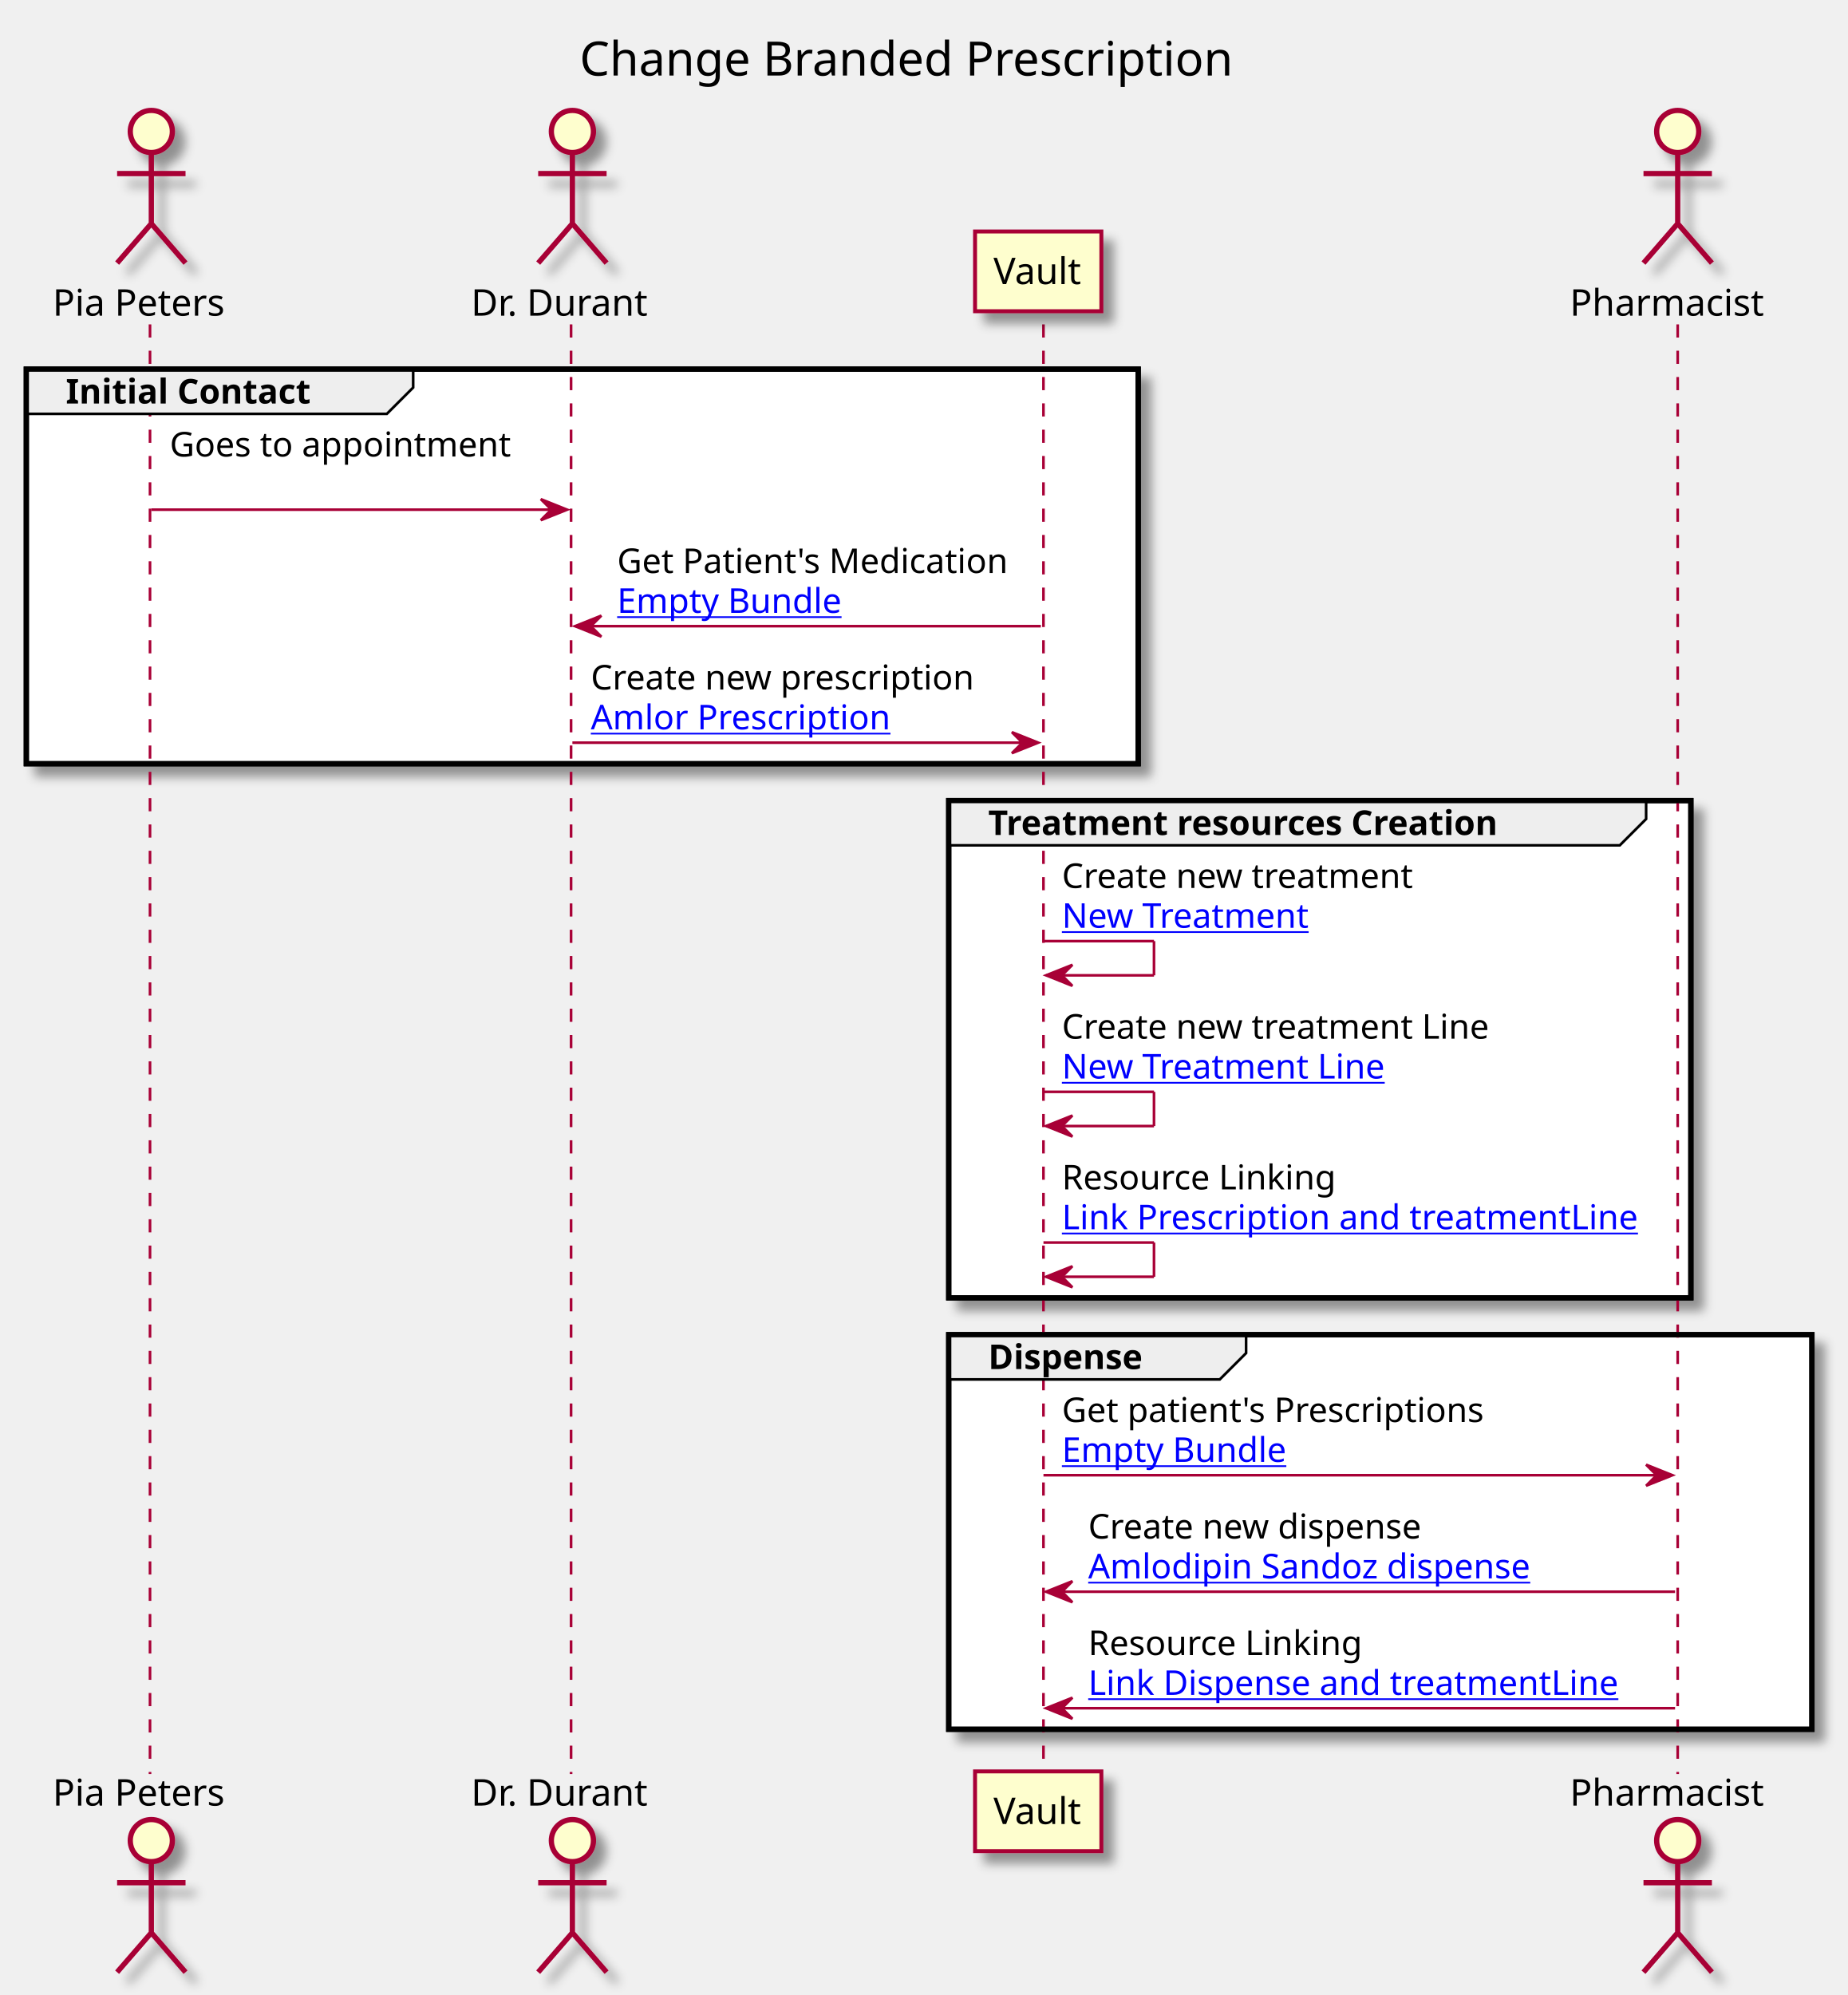
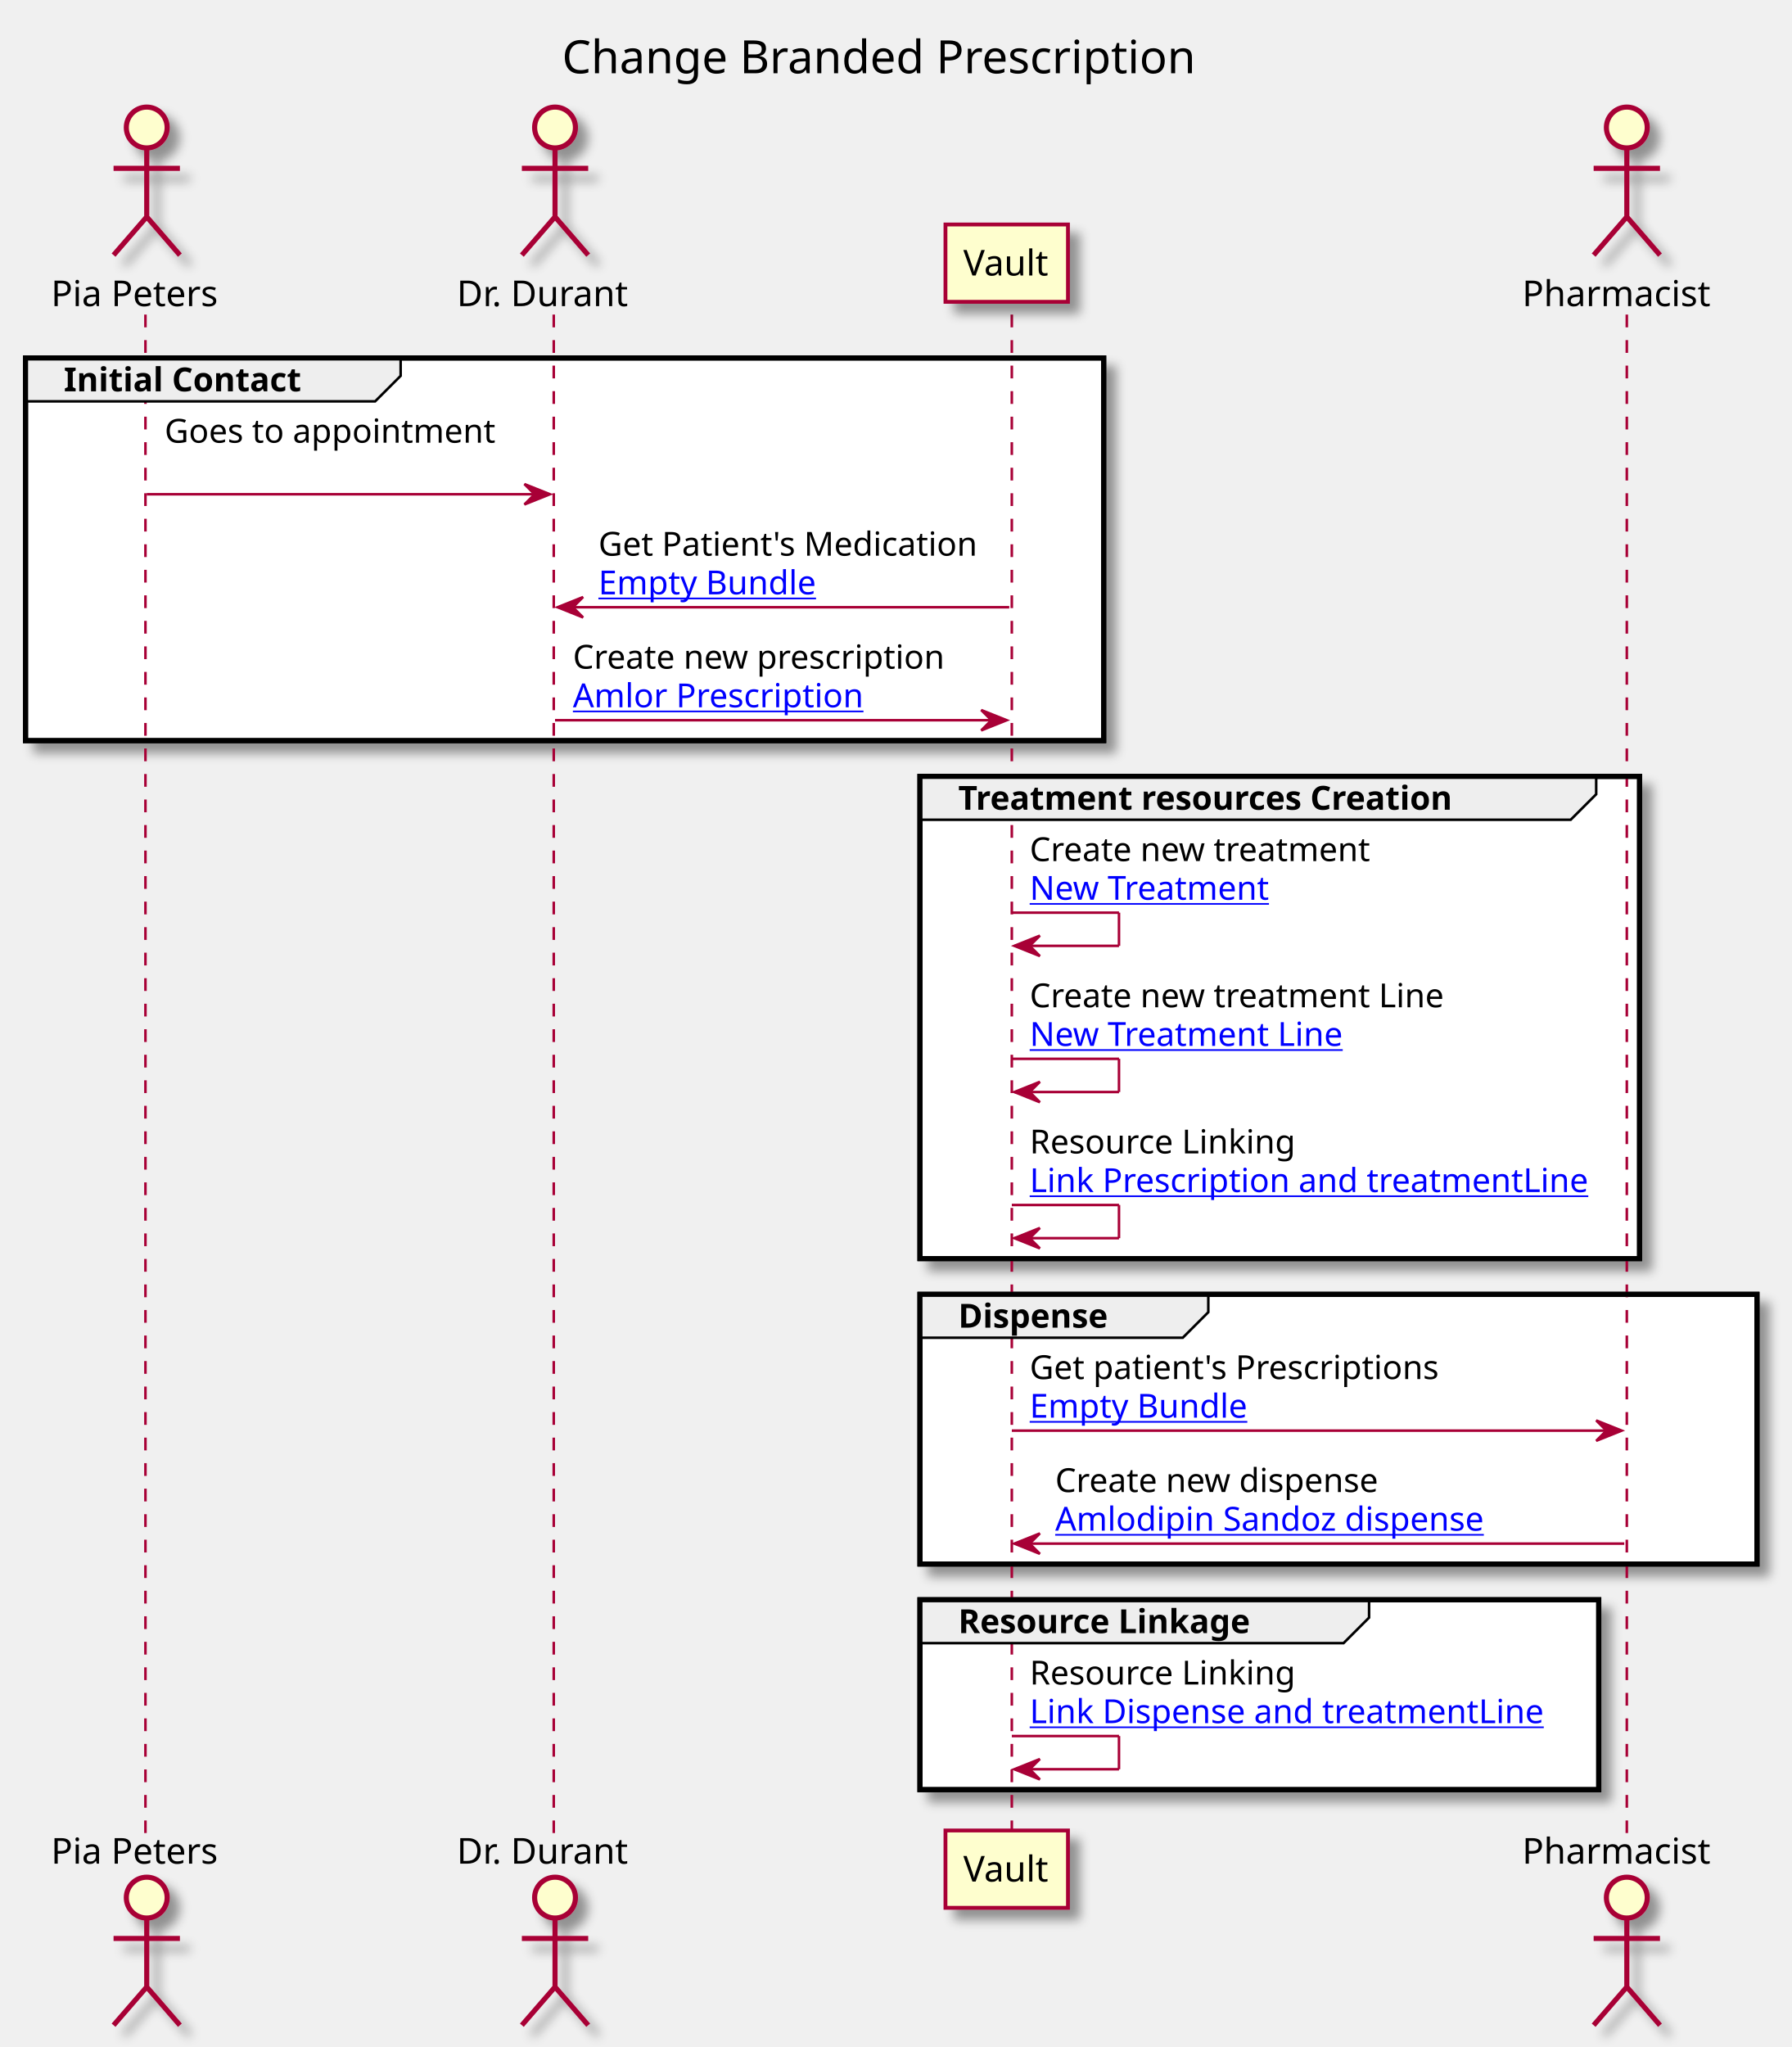
- <svg xmlns="http://www.w3.org/2000/svg" xmlns:xlink="http://www.w3.org/1999/xlink" contentScriptType="application/ecmascript" contentStyleType="text/css" height="758px" preserveAspectRatio="none" style="width:702px;height:758px;background:#FFFFFF;" version="1.1" viewBox="0 0 702 758" width="702px" zoomAndPan="magnify">
+ <svg xmlns="http://www.w3.org/2000/svg" xmlns:xlink="http://www.w3.org/1999/xlink" contentScriptType="application/ecmascript" contentStyleType="text/css" height="802px" preserveAspectRatio="none" style="width:702px;height:802px;background:#FFFFFF;" version="1.1" viewBox="0 0 702 802" width="702px" zoomAndPan="magnify">
  <defs>
-     <filter height="300%" id="f1i65zib8bg6qh" width="300%" x="-1" y="-1">
+     <filter height="300%" id="f1qdwb9epj7ia0" width="300%" x="-1" y="-1">
      <feGaussianBlur result="blurOut" stdDeviation="2.0" />
      <feColorMatrix in="blurOut" result="blurOut2" type="matrix" values="0 0 0 0 0 0 0 0 0 0 0 0 0 0 0 0 0 0 .4 0" />
      <feOffset dx="4.0" dy="4.0" in="blurOut2" result="blurOut3" />
      <feBlend in="SourceGraphic" in2="blurOut3" mode="normal" />
    </filter>
  </defs>
  <g>
    <text fill="#000000" font-family="sans-serif" font-size="18" lengthAdjust="spacing" textLength="258" x="220.25" y="28.708">Change Branded Prescription</text>
-     <rect fill="#FFFFFF" filter="url(#f1i65zib8bg6qh)" height="149.93" style="stroke:#000000;stroke-width:2.0;" width="422.5" x="10" y="140.25" />
-     <rect fill="#FFFFFF" filter="url(#f1i65zib8bg6qh)" height="188.93" style="stroke:#000000;stroke-width:2.0;" width="282" x="360.5" y="304.18" />
-     <rect fill="#FFFFFF" filter="url(#f1i65zib8bg6qh)" height="149.93" style="stroke:#000000;stroke-width:2.0;" width="328" x="360.5" y="507.109" />
-     <line style="stroke:#A80036;stroke-width:1.0;stroke-dasharray:5.0,5.0;" x1="57" x2="57" y1="123.25" y2="674.039" />
-     <line style="stroke:#A80036;stroke-width:1.0;stroke-dasharray:5.0,5.0;" x1="217" x2="217" y1="123.25" y2="674.039" />
-     <line style="stroke:#A80036;stroke-width:1.0;stroke-dasharray:5.0,5.0;" x1="396.5" x2="396.5" y1="123.25" y2="674.039" />
-     <line style="stroke:#A80036;stroke-width:1.0;stroke-dasharray:5.0,5.0;" x1="637.5" x2="637.5" y1="123.25" y2="674.039" />
+     <rect fill="#FFFFFF" filter="url(#f1qdwb9epj7ia0)" height="149.93" style="stroke:#000000;stroke-width:2.0;" width="422.5" x="10" y="140.25" />
+     <rect fill="#FFFFFF" filter="url(#f1qdwb9epj7ia0)" height="188.93" style="stroke:#000000;stroke-width:2.0;" width="282" x="360.5" y="304.18" />
+     <rect fill="#FFFFFF" filter="url(#f1qdwb9epj7ia0)" height="105.664" style="stroke:#000000;stroke-width:2.0;" width="328" x="360.5" y="507.109" />
+     <rect fill="#FFFFFF" filter="url(#f1qdwb9epj7ia0)" height="74.398" style="stroke:#000000;stroke-width:2.0;" width="266" x="360.5" y="626.773" />
+     <line style="stroke:#A80036;stroke-width:1.0;stroke-dasharray:5.0,5.0;" x1="57" x2="57" y1="123.25" y2="718.172" />
+     <line style="stroke:#A80036;stroke-width:1.0;stroke-dasharray:5.0,5.0;" x1="217" x2="217" y1="123.25" y2="718.172" />
+     <line style="stroke:#A80036;stroke-width:1.0;stroke-dasharray:5.0,5.0;" x1="396.5" x2="396.5" y1="123.25" y2="718.172" />
+     <line style="stroke:#A80036;stroke-width:1.0;stroke-dasharray:5.0,5.0;" x1="637.5" x2="637.5" y1="123.25" y2="718.172" />
    <text fill="#000000" font-family="sans-serif" font-size="14" lengthAdjust="spacing" textLength="69" x="20" y="119.948">Pia Peters</text>
-     <ellipse cx="57.5" cy="49.953" fill="#FEFECE" filter="url(#f1i65zib8bg6qh)" rx="8" ry="8" style="stroke:#A80036;stroke-width:2.0;" />
-     <path d="M57.5,57.953 L57.5,84.953 M44.5,65.953 L70.5,65.953 M57.5,84.953 L44.5,99.953 M57.5,84.953 L70.5,99.953 " fill="none" filter="url(#f1i65zib8bg6qh)" style="stroke:#A80036;stroke-width:2.0;" />
-     <text fill="#000000" font-family="sans-serif" font-size="14" lengthAdjust="spacing" textLength="69" x="20" y="686.034">Pia Peters</text>
-     <ellipse cx="57.5" cy="699.336" fill="#FEFECE" filter="url(#f1i65zib8bg6qh)" rx="8" ry="8" style="stroke:#A80036;stroke-width:2.0;" />
-     <path d="M57.5,707.336 L57.5,734.336 M44.5,715.336 L70.5,715.336 M57.5,734.336 L44.5,749.336 M57.5,734.336 L70.5,749.336 " fill="none" filter="url(#f1i65zib8bg6qh)" style="stroke:#A80036;stroke-width:2.0;" />
+     <ellipse cx="57.5" cy="49.953" fill="#FEFECE" filter="url(#f1qdwb9epj7ia0)" rx="8" ry="8" style="stroke:#A80036;stroke-width:2.0;" />
+     <path d="M57.5,57.953 L57.5,84.953 M44.5,65.953 L70.5,65.953 M57.5,84.953 L44.5,99.953 M57.5,84.953 L70.5,99.953 " fill="none" filter="url(#f1qdwb9epj7ia0)" style="stroke:#A80036;stroke-width:2.0;" />
+     <text fill="#000000" font-family="sans-serif" font-size="14" lengthAdjust="spacing" textLength="69" x="20" y="730.167">Pia Peters</text>
+     <ellipse cx="57.5" cy="743.469" fill="#FEFECE" filter="url(#f1qdwb9epj7ia0)" rx="8" ry="8" style="stroke:#A80036;stroke-width:2.0;" />
+     <path d="M57.5,751.469 L57.5,778.469 M44.5,759.469 L70.5,759.469 M57.5,778.469 L44.5,793.469 M57.5,778.469 L70.5,793.469 " fill="none" filter="url(#f1qdwb9epj7ia0)" style="stroke:#A80036;stroke-width:2.0;" />
    <text fill="#000000" font-family="sans-serif" font-size="14" lengthAdjust="spacing" textLength="71" x="179" y="119.948">Dr. Durant</text>
-     <ellipse cx="217.5" cy="49.953" fill="#FEFECE" filter="url(#f1i65zib8bg6qh)" rx="8" ry="8" style="stroke:#A80036;stroke-width:2.0;" />
-     <path d="M217.5,57.953 L217.5,84.953 M204.5,65.953 L230.5,65.953 M217.5,84.953 L204.5,99.953 M217.5,84.953 L230.5,99.953 " fill="none" filter="url(#f1i65zib8bg6qh)" style="stroke:#A80036;stroke-width:2.0;" />
-     <text fill="#000000" font-family="sans-serif" font-size="14" lengthAdjust="spacing" textLength="71" x="179" y="686.034">Dr. Durant</text>
-     <ellipse cx="217.5" cy="699.336" fill="#FEFECE" filter="url(#f1i65zib8bg6qh)" rx="8" ry="8" style="stroke:#A80036;stroke-width:2.0;" />
-     <path d="M217.5,707.336 L217.5,734.336 M204.5,715.336 L230.5,715.336 M217.5,734.336 L204.5,749.336 M217.5,734.336 L230.5,749.336 " fill="none" filter="url(#f1i65zib8bg6qh)" style="stroke:#A80036;stroke-width:2.0;" />
-     <rect fill="#FEFECE" filter="url(#f1i65zib8bg6qh)" height="30.297" style="stroke:#A80036;stroke-width:1.5;" width="48" x="370.5" y="87.953" />
+     <ellipse cx="217.5" cy="49.953" fill="#FEFECE" filter="url(#f1qdwb9epj7ia0)" rx="8" ry="8" style="stroke:#A80036;stroke-width:2.0;" />
+     <path d="M217.5,57.953 L217.5,84.953 M204.5,65.953 L230.5,65.953 M217.5,84.953 L204.5,99.953 M217.5,84.953 L230.5,99.953 " fill="none" filter="url(#f1qdwb9epj7ia0)" style="stroke:#A80036;stroke-width:2.0;" />
+     <text fill="#000000" font-family="sans-serif" font-size="14" lengthAdjust="spacing" textLength="71" x="179" y="730.167">Dr. Durant</text>
+     <ellipse cx="217.5" cy="743.469" fill="#FEFECE" filter="url(#f1qdwb9epj7ia0)" rx="8" ry="8" style="stroke:#A80036;stroke-width:2.0;" />
+     <path d="M217.5,751.469 L217.5,778.469 M204.5,759.469 L230.5,759.469 M217.5,778.469 L204.5,793.469 M217.5,778.469 L230.5,793.469 " fill="none" filter="url(#f1qdwb9epj7ia0)" style="stroke:#A80036;stroke-width:2.0;" />
+     <rect fill="#FEFECE" filter="url(#f1qdwb9epj7ia0)" height="30.297" style="stroke:#A80036;stroke-width:1.5;" width="48" x="370.5" y="87.953" />
    <text fill="#000000" font-family="sans-serif" font-size="14" lengthAdjust="spacing" textLength="34" x="377.5" y="107.948">Vault</text>
-     <rect fill="#FEFECE" filter="url(#f1i65zib8bg6qh)" height="30.297" style="stroke:#A80036;stroke-width:1.5;" width="48" x="370.5" y="673.039" />
-     <text fill="#000000" font-family="sans-serif" font-size="14" lengthAdjust="spacing" textLength="34" x="377.5" y="693.034">Vault</text>
+     <rect fill="#FEFECE" filter="url(#f1qdwb9epj7ia0)" height="30.297" style="stroke:#A80036;stroke-width:1.5;" width="48" x="370.5" y="717.172" />
+     <text fill="#000000" font-family="sans-serif" font-size="14" lengthAdjust="spacing" textLength="34" x="377.5" y="737.167">Vault</text>
    <text fill="#000000" font-family="sans-serif" font-size="14" lengthAdjust="spacing" textLength="76" x="596.5" y="119.948">Pharmacist</text>
-     <ellipse cx="637.5" cy="49.953" fill="#FEFECE" filter="url(#f1i65zib8bg6qh)" rx="8" ry="8" style="stroke:#A80036;stroke-width:2.0;" />
-     <path d="M637.5,57.953 L637.5,84.953 M624.5,65.953 L650.5,65.953 M637.5,84.953 L624.5,99.953 M637.5,84.953 L650.5,99.953 " fill="none" filter="url(#f1i65zib8bg6qh)" style="stroke:#A80036;stroke-width:2.0;" />
-     <text fill="#000000" font-family="sans-serif" font-size="14" lengthAdjust="spacing" textLength="76" x="596.5" y="686.034">Pharmacist</text>
-     <ellipse cx="637.5" cy="699.336" fill="#FEFECE" filter="url(#f1i65zib8bg6qh)" rx="8" ry="8" style="stroke:#A80036;stroke-width:2.0;" />
-     <path d="M637.5,707.336 L637.5,734.336 M624.5,715.336 L650.5,715.336 M637.5,734.336 L624.5,749.336 M637.5,734.336 L650.5,749.336 " fill="none" filter="url(#f1i65zib8bg6qh)" style="stroke:#A80036;stroke-width:2.0;" />
+     <ellipse cx="637.5" cy="49.953" fill="#FEFECE" filter="url(#f1qdwb9epj7ia0)" rx="8" ry="8" style="stroke:#A80036;stroke-width:2.0;" />
+     <path d="M637.5,57.953 L637.5,84.953 M624.5,65.953 L650.5,65.953 M637.5,84.953 L624.5,99.953 M637.5,84.953 L650.5,99.953 " fill="none" filter="url(#f1qdwb9epj7ia0)" style="stroke:#A80036;stroke-width:2.0;" />
+     <text fill="#000000" font-family="sans-serif" font-size="14" lengthAdjust="spacing" textLength="76" x="596.5" y="730.167">Pharmacist</text>
+     <ellipse cx="637.5" cy="743.469" fill="#FEFECE" filter="url(#f1qdwb9epj7ia0)" rx="8" ry="8" style="stroke:#A80036;stroke-width:2.0;" />
+     <path d="M637.5,751.469 L637.5,778.469 M624.5,759.469 L650.5,759.469 M637.5,778.469 L624.5,793.469 M637.5,778.469 L650.5,793.469 " fill="none" filter="url(#f1qdwb9epj7ia0)" style="stroke:#A80036;stroke-width:2.0;" />
    <path d="M10,140.25 L157,140.25 L157,147.25 L147,157.25 L10,157.25 L10,140.25 " fill="#EEEEEE" style="stroke:#000000;stroke-width:1.0;" />
    <rect fill="none" height="149.93" style="stroke:#000000;stroke-width:2.0;" width="422.5" x="10" y="140.25" />
    <text fill="#000000" font-family="sans-serif" font-size="13" font-weight="bold" lengthAdjust="spacing" textLength="102" x="25" y="153.317">Initial Contact</text>
    <polygon fill="#A80036" points="205.5,189.648,215.5,193.648,205.5,197.648,209.5,193.648" style="stroke:#A80036;stroke-width:1.0;" />
    <line style="stroke:#A80036;stroke-width:1.0;" x1="57.5" x2="211.5" y1="193.648" y2="193.648" />
    <text fill="#000000" font-family="sans-serif" font-size="13" lengthAdjust="spacing" textLength="136" x="64.5" y="173.45">Goes to appointment</text>
    <text fill="#000000" font-family="sans-serif" font-size="13" lengthAdjust="spacing" textLength="0" x="68.5" y="188.583" />
    <polygon fill="#A80036" points="228.5,233.914,218.5,237.914,228.5,241.914,224.5,237.914" style="stroke:#A80036;stroke-width:1.0;" />
    <line style="stroke:#A80036;stroke-width:1.0;" x1="222.5" x2="395.5" y1="237.914" y2="237.914" />
    <text fill="#000000" font-family="sans-serif" font-size="13" lengthAdjust="spacing" textLength="155" x="234.5" y="217.715">Get Patient's Medication</text>
    <a href="ExampleScenario-example-1-scenario-resources.html#EB" target="_top" title="ExampleScenario-example-1-scenario-resources.html#EB" xlink:actuate="onRequest" xlink:href="ExampleScenario-example-1-scenario-resources.html#EB" xlink:show="new" xlink:title="ExampleScenario-example-1-scenario-resources.html#EB" xlink:type="simple">
      <text fill="#0000FF" font-family="sans-serif" font-size="13" lengthAdjust="spacing" text-decoration="underline" textLength="89" x="234.5" y="232.848">Empty Bundle</text>
    </a>
    <polygon fill="#A80036" points="384.5,278.18,394.5,282.18,384.5,286.18,388.5,282.18" style="stroke:#A80036;stroke-width:1.0;" />
    <line style="stroke:#A80036;stroke-width:1.0;" x1="217.5" x2="390.5" y1="282.18" y2="282.18" />
    <text fill="#000000" font-family="sans-serif" font-size="13" lengthAdjust="spacing" textLength="151" x="224.5" y="261.981">Create new prescription</text>
    <a href="ExampleScenario-example-1-scenario-resources.html#1-prescription" target="_top" title="ExampleScenario-example-1-scenario-resources.html#1-prescription" xlink:actuate="onRequest" xlink:href="ExampleScenario-example-1-scenario-resources.html#1-prescription" xlink:show="new" xlink:title="ExampleScenario-example-1-scenario-resources.html#1-prescription" xlink:type="simple">
      <text fill="#0000FF" font-family="sans-serif" font-size="13" lengthAdjust="spacing" text-decoration="underline" textLength="117" x="224.5" y="277.114">Amlor Prescription</text>
    </a>
    <path d="M360.5,304.18 L625.5,304.18 L625.5,311.18 L615.5,321.18 L360.5,321.18 L360.5,304.18 " fill="#EEEEEE" style="stroke:#000000;stroke-width:1.0;" />
    <rect fill="none" height="188.93" style="stroke:#000000;stroke-width:2.0;" width="282" x="360.5" y="304.18" />
    <text fill="#000000" font-family="sans-serif" font-size="13" font-weight="bold" lengthAdjust="spacing" textLength="220" x="375.5" y="317.247">Treatment resources Creation</text>
    <line style="stroke:#A80036;stroke-width:1.0;" x1="396.5" x2="438.5" y1="357.578" y2="357.578" />
    <line style="stroke:#A80036;stroke-width:1.0;" x1="438.5" x2="438.5" y1="357.578" y2="370.578" />
    <line style="stroke:#A80036;stroke-width:1.0;" x1="397.5" x2="438.5" y1="370.578" y2="370.578" />
    <polygon fill="#A80036" points="407.5,366.578,397.5,370.578,407.5,374.578,403.5,370.578" style="stroke:#A80036;stroke-width:1.0;" />
    <text fill="#000000" font-family="sans-serif" font-size="13" lengthAdjust="spacing" textLength="141" x="403.5" y="337.379">Create new treatment</text>
    <a href="ExampleScenario-example-1-scenario-resources.html#1-treatment" target="_top" title="ExampleScenario-example-1-scenario-resources.html#1-treatment" xlink:actuate="onRequest" xlink:href="ExampleScenario-example-1-scenario-resources.html#1-treatment" xlink:show="new" xlink:title="ExampleScenario-example-1-scenario-resources.html#1-treatment" xlink:type="simple">
      <text fill="#0000FF" font-family="sans-serif" font-size="13" lengthAdjust="spacing" text-decoration="underline" textLength="98" x="403.5" y="352.512">New Treatment</text>
    </a>
    <line style="stroke:#A80036;stroke-width:1.0;" x1="396.5" x2="438.5" y1="414.844" y2="414.844" />
    <line style="stroke:#A80036;stroke-width:1.0;" x1="438.5" x2="438.5" y1="414.844" y2="427.844" />
    <line style="stroke:#A80036;stroke-width:1.0;" x1="397.5" x2="438.5" y1="427.844" y2="427.844" />
    <polygon fill="#A80036" points="407.5,423.844,397.5,427.844,407.5,431.844,403.5,427.844" style="stroke:#A80036;stroke-width:1.0;" />
    <text fill="#000000" font-family="sans-serif" font-size="13" lengthAdjust="spacing" textLength="171" x="403.5" y="394.645">Create new treatment Line</text>
    <a href="ExampleScenario-example-1-scenario-resources.html#1-treatmentLine" target="_top" title="ExampleScenario-example-1-scenario-resources.html#1-treatmentLine" xlink:actuate="onRequest" xlink:href="ExampleScenario-example-1-scenario-resources.html#1-treatmentLine" xlink:show="new" xlink:title="ExampleScenario-example-1-scenario-resources.html#1-treatmentLine" xlink:type="simple">
      <text fill="#0000FF" font-family="sans-serif" font-size="13" lengthAdjust="spacing" text-decoration="underline" textLength="128" x="403.5" y="409.778">New Treatment Line</text>
    </a>
    <line style="stroke:#A80036;stroke-width:1.0;" x1="396.5" x2="438.5" y1="472.109" y2="472.109" />
    <line style="stroke:#A80036;stroke-width:1.0;" x1="438.5" x2="438.5" y1="472.109" y2="485.109" />
    <line style="stroke:#A80036;stroke-width:1.0;" x1="397.5" x2="438.5" y1="485.109" y2="485.109" />
    <polygon fill="#A80036" points="407.5,481.109,397.5,485.109,407.5,489.109,403.5,485.109" style="stroke:#A80036;stroke-width:1.0;" />
    <text fill="#000000" font-family="sans-serif" font-size="13" lengthAdjust="spacing" textLength="107" x="403.5" y="451.911">Resource Linking</text>
    <a href="ExampleScenario-example-1-scenario-resources.html#1-1-provenance" target="_top" title="ExampleScenario-example-1-scenario-resources.html#1-1-provenance" xlink:actuate="onRequest" xlink:href="ExampleScenario-example-1-scenario-resources.html#1-1-provenance" xlink:show="new" xlink:title="ExampleScenario-example-1-scenario-resources.html#1-1-provenance" xlink:type="simple">
      <text fill="#0000FF" font-family="sans-serif" font-size="13" lengthAdjust="spacing" text-decoration="underline" textLength="227" x="403.5" y="467.043">Link Prescription and treatmentLine</text>
    </a>
    <path d="M360.5,507.109 L473.5,507.109 L473.5,514.109 L463.5,524.109 L360.5,524.109 L360.5,507.109 " fill="#EEEEEE" style="stroke:#000000;stroke-width:1.0;" />
-     <rect fill="none" height="149.93" style="stroke:#000000;stroke-width:2.0;" width="328" x="360.5" y="507.109" />
+     <rect fill="none" height="105.664" style="stroke:#000000;stroke-width:2.0;" width="328" x="360.5" y="507.109" />
    <text fill="#000000" font-family="sans-serif" font-size="13" font-weight="bold" lengthAdjust="spacing" textLength="68" x="375.5" y="520.176">Dispense</text>
    <polygon fill="#A80036" points="625.5,556.508,635.5,560.508,625.5,564.508,629.5,560.508" style="stroke:#A80036;stroke-width:1.0;" />
    <line style="stroke:#A80036;stroke-width:1.0;" x1="396.5" x2="631.5" y1="560.508" y2="560.508" />
    <text fill="#000000" font-family="sans-serif" font-size="13" lengthAdjust="spacing" textLength="168" x="403.5" y="540.309">Get patient's Prescriptions</text>
    <a href="ExampleScenario-example-1-scenario-resources.html#EB" target="_top" title="ExampleScenario-example-1-scenario-resources.html#EB" xlink:actuate="onRequest" xlink:href="ExampleScenario-example-1-scenario-resources.html#EB" xlink:show="new" xlink:title="ExampleScenario-example-1-scenario-resources.html#EB" xlink:type="simple">
      <text fill="#0000FF" font-family="sans-serif" font-size="13" lengthAdjust="spacing" text-decoration="underline" textLength="89" x="403.5" y="555.442">Empty Bundle</text>
    </a>
    <polygon fill="#A80036" points="407.5,600.773,397.5,604.773,407.5,608.773,403.5,604.773" style="stroke:#A80036;stroke-width:1.0;" />
    <line style="stroke:#A80036;stroke-width:1.0;" x1="401.5" x2="636.5" y1="604.773" y2="604.773" />
    <text fill="#000000" font-family="sans-serif" font-size="13" lengthAdjust="spacing" textLength="133" x="413.5" y="584.575">Create new dispense</text>
    <a href="ExampleScenario-example-1-scenario-resources.html#1-dispense" target="_top" title="ExampleScenario-example-1-scenario-resources.html#1-dispense" xlink:actuate="onRequest" xlink:href="ExampleScenario-example-1-scenario-resources.html#1-dispense" xlink:show="new" xlink:title="ExampleScenario-example-1-scenario-resources.html#1-dispense" xlink:type="simple">
      <text fill="#0000FF" font-family="sans-serif" font-size="13" lengthAdjust="spacing" text-decoration="underline" textLength="176" x="413.5" y="599.707">Amlodipin Sandoz dispense</text>
    </a>
-     <polygon fill="#A80036" points="407.5,645.039,397.5,649.039,407.5,653.039,403.5,649.039" style="stroke:#A80036;stroke-width:1.0;" />
-     <line style="stroke:#A80036;stroke-width:1.0;" x1="401.5" x2="636.5" y1="649.039" y2="649.039" />
-     <text fill="#000000" font-family="sans-serif" font-size="13" lengthAdjust="spacing" textLength="107" x="413.5" y="628.84">Resource Linking</text>
+     <path d="M360.5,626.773 L536.5,626.773 L536.5,633.773 L526.5,643.773 L360.5,643.773 L360.5,626.773 " fill="#EEEEEE" style="stroke:#000000;stroke-width:1.0;" />
+     <rect fill="none" height="74.398" style="stroke:#000000;stroke-width:2.0;" width="266" x="360.5" y="626.773" />
+     <text fill="#000000" font-family="sans-serif" font-size="13" font-weight="bold" lengthAdjust="spacing" textLength="131" x="375.5" y="639.84">Resource Linkage</text>
+     <line style="stroke:#A80036;stroke-width:1.0;" x1="396.5" x2="438.5" y1="680.172" y2="680.172" />
+     <line style="stroke:#A80036;stroke-width:1.0;" x1="438.5" x2="438.5" y1="680.172" y2="693.172" />
+     <line style="stroke:#A80036;stroke-width:1.0;" x1="397.5" x2="438.5" y1="693.172" y2="693.172" />
+     <polygon fill="#A80036" points="407.5,689.172,397.5,693.172,407.5,697.172,403.5,693.172" style="stroke:#A80036;stroke-width:1.0;" />
+     <text fill="#000000" font-family="sans-serif" font-size="13" lengthAdjust="spacing" textLength="107" x="403.5" y="659.973">Resource Linking</text>
    <a href="ExampleScenario-example-1-scenario-resources.html#1-2-provenance" target="_top" title="ExampleScenario-example-1-scenario-resources.html#1-2-provenance" xlink:actuate="onRequest" xlink:href="ExampleScenario-example-1-scenario-resources.html#1-2-provenance" xlink:show="new" xlink:title="ExampleScenario-example-1-scenario-resources.html#1-2-provenance" xlink:type="simple">
-       <text fill="#0000FF" font-family="sans-serif" font-size="13" lengthAdjust="spacing" text-decoration="underline" textLength="211" x="413.5" y="643.973">Link Dispense and treatmentLine</text>
+       <text fill="#0000FF" font-family="sans-serif" font-size="13" lengthAdjust="spacing" text-decoration="underline" textLength="211" x="403.5" y="675.106">Link Dispense and treatmentLine</text>
    </a>
  </g>
</svg>
